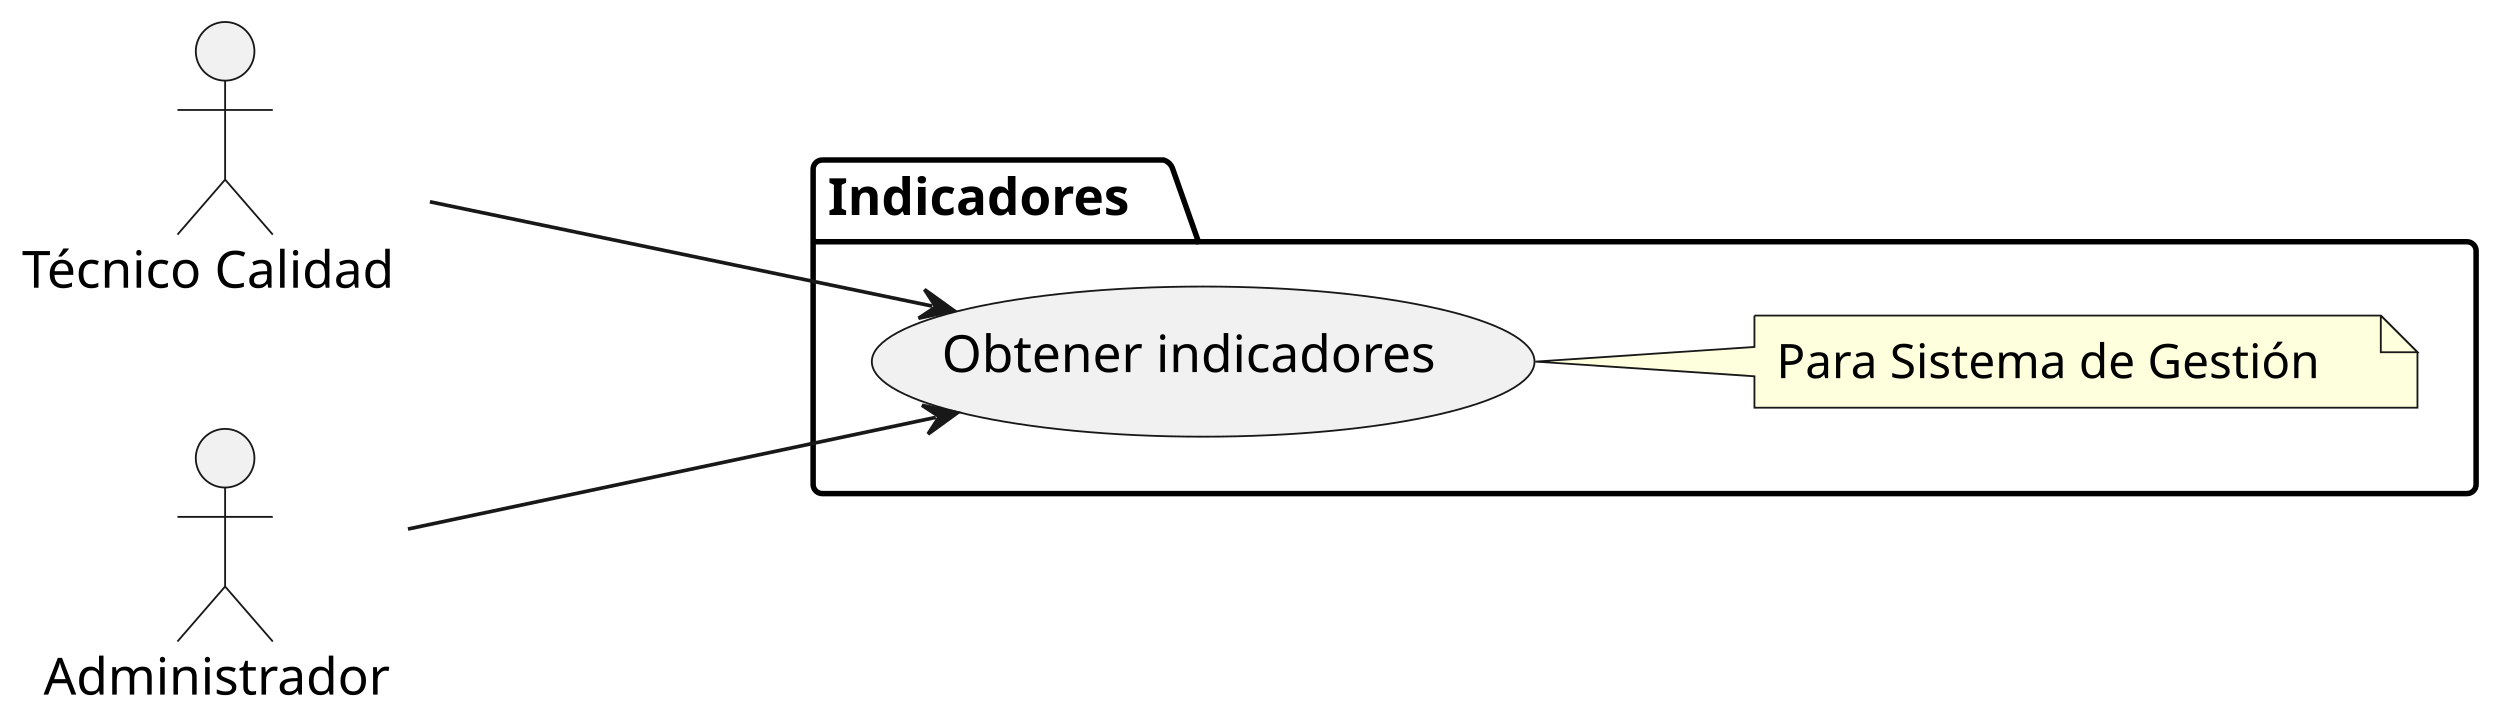
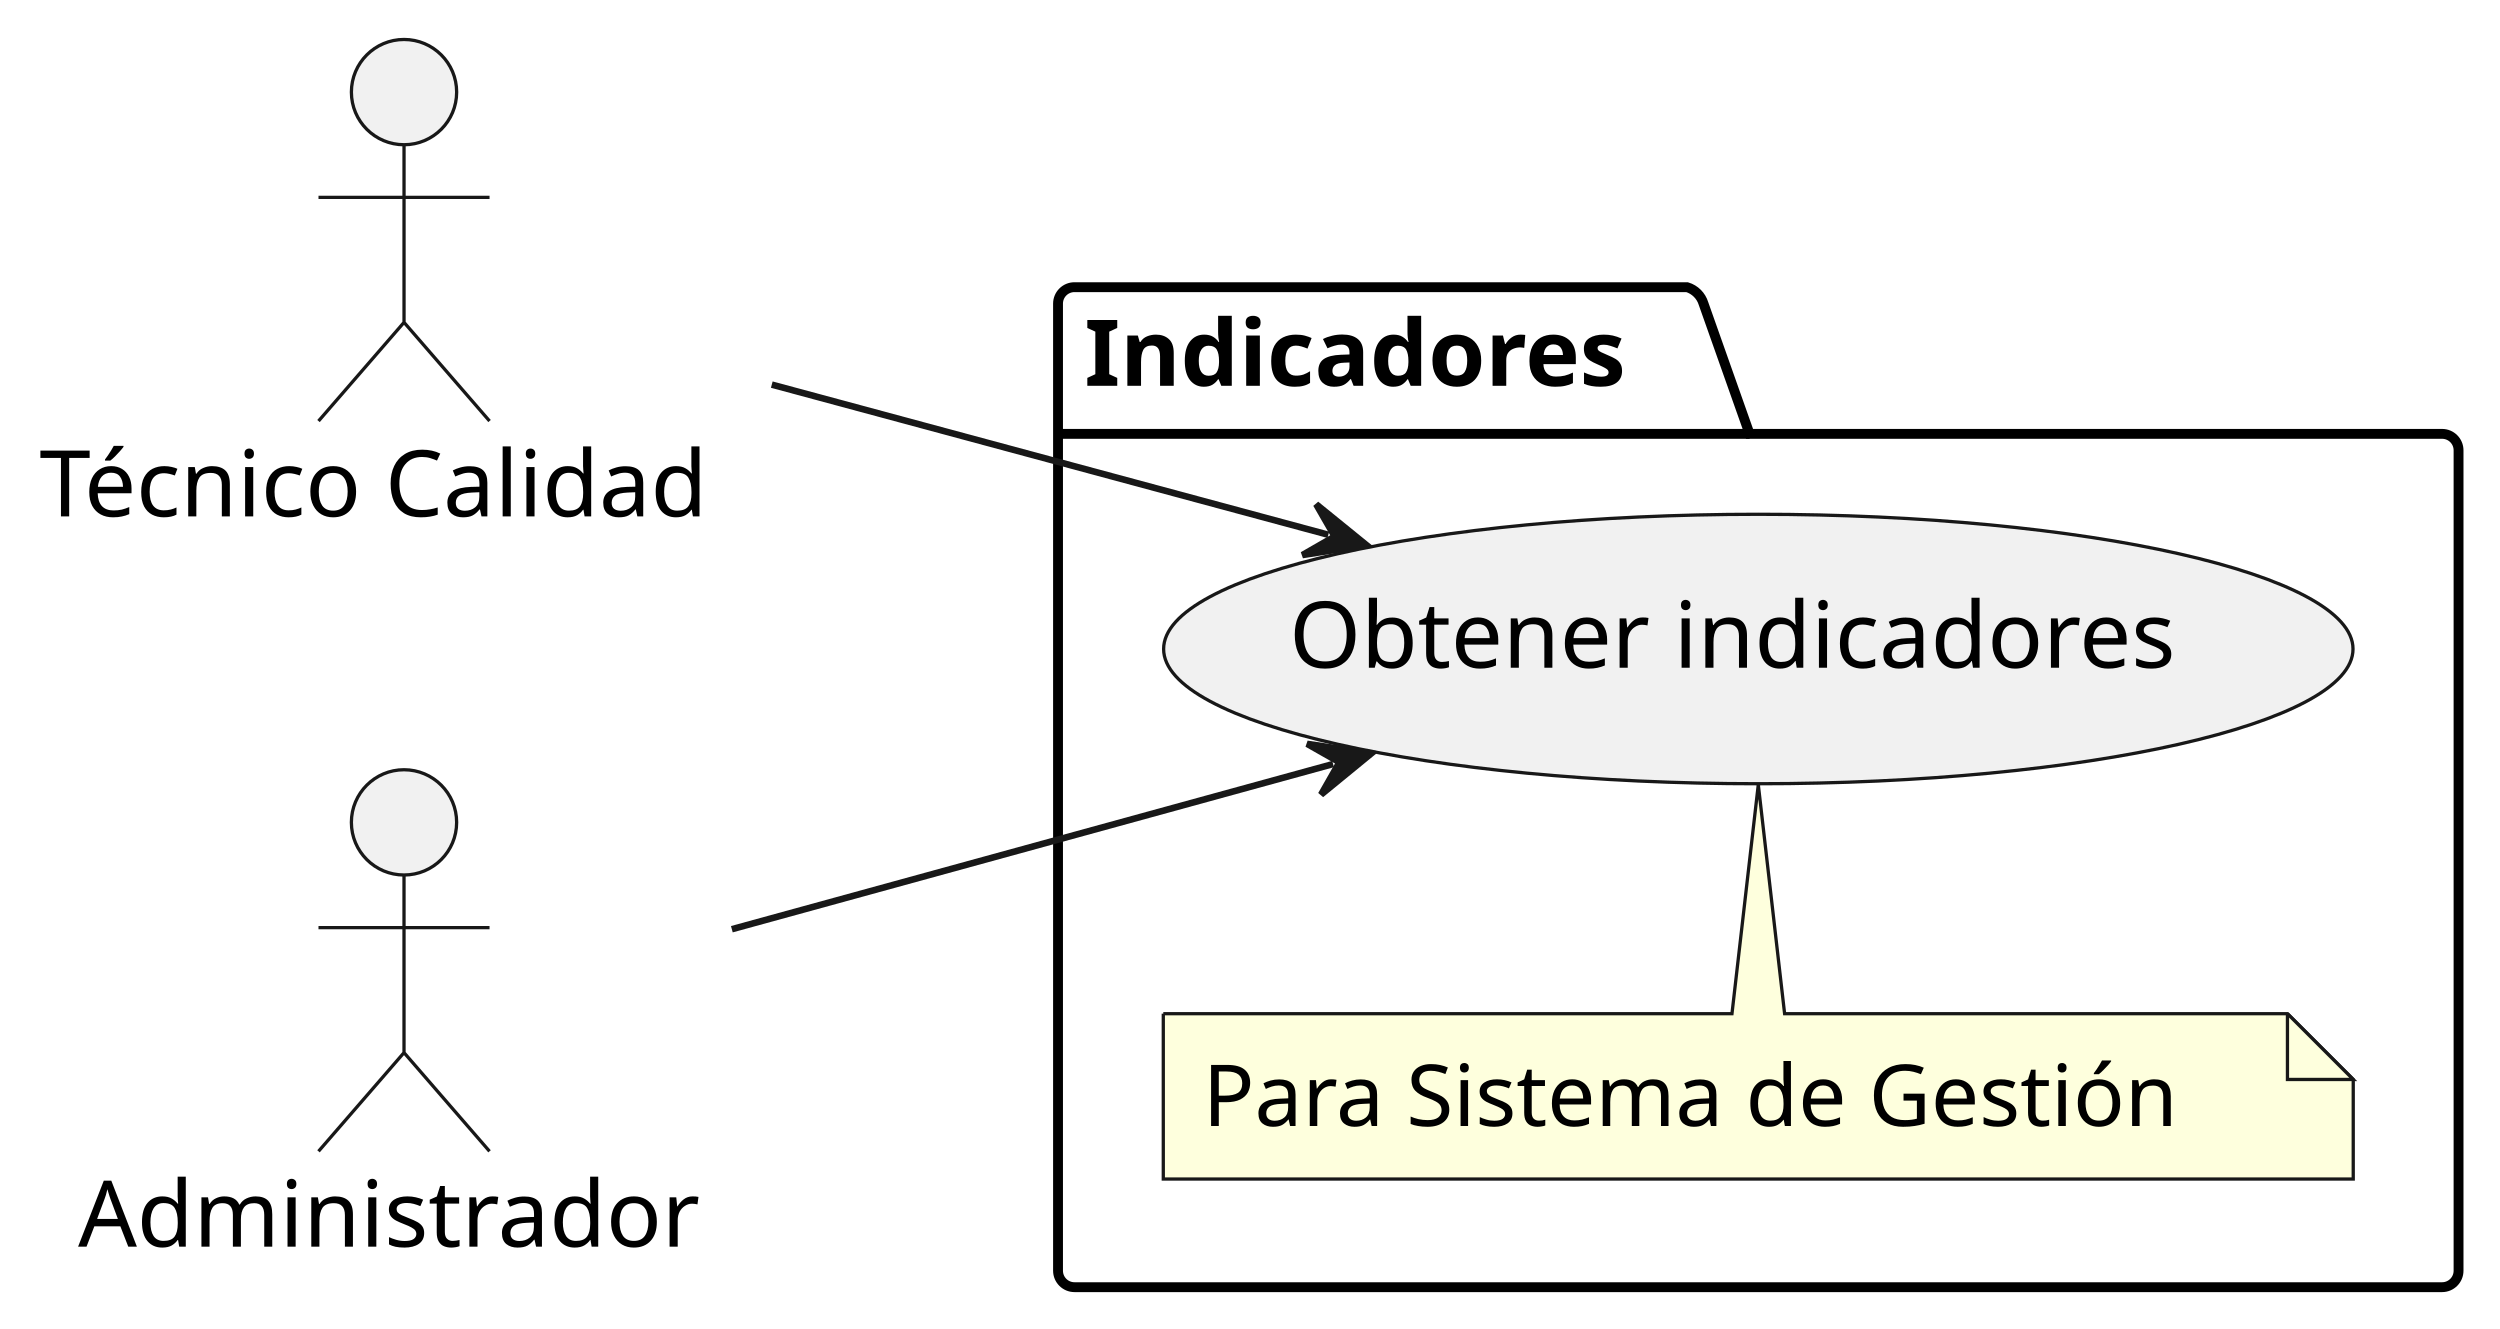
- <svg xmlns="http://www.w3.org/2000/svg" contentStyleType="text/css" data-diagram-type="DESCRIPTION" height="197px" preserveAspectRatio="none" style="width:682px;height:197px;background:#FFFFFF;" version="1.1" viewBox="0 0 682 197" width="682px" zoomAndPan="magnify">
+ <svg xmlns="http://www.w3.org/2000/svg" contentStyleType="text/css" data-diagram-type="DESCRIPTION" height="202px" preserveAspectRatio="none" style="width:380px;height:202px;background:#FFFFFF;" version="1.1" viewBox="0 0 380 202" width="380px" zoomAndPan="magnify">
  <defs />
  <g>
    <g id="cluster_indicadores">
-       <path d="M224.32,43.65 L317.434,43.65 A3.75,3.75 0 0 1 319.934,46.15 L326.934,65.947 L672.98,65.947 A2.5,2.5 0 0 1 675.48,68.447 L675.48,132.15 A2.5,2.5 0 0 1 672.98,134.65 L224.32,134.65 A2.5,2.5 0 0 1 221.82,132.15 L221.82,46.15 A2.5,2.5 0 0 1 224.32,43.65 " fill="transparent" style="stroke:#000000;stroke-width:1.5;" />
-       <line style="stroke:#000000;stroke-width:1.5;" x1="221.82" x2="326.934" y1="65.947" y2="65.947" />
-       <text fill="#000000" font-family="sans-serif" font-size="14" font-weight="bold" lengthAdjust="spacing" textLength="92.114" x="225.82" y="58.645">Indicadores</text>
+       <path d="M163.32,43.65 L256.434,43.65 A3.75,3.75 0 0 1 258.934,46.15 L265.934,65.947 L371.2,65.947 A2.5,2.5 0 0 1 373.7,68.447 L373.7,193.15 A2.5,2.5 0 0 1 371.2,195.65 L163.32,195.65 A2.5,2.5 0 0 1 160.82,193.15 L160.82,46.15 A2.5,2.5 0 0 1 163.32,43.65 " fill="transparent" style="stroke:#000000;stroke-width:1.5;" />
+       <line style="stroke:#000000;stroke-width:1.5;" x1="160.82" x2="265.934" y1="65.947" y2="65.947" />
+       <text fill="#000000" font-family="sans-serif" font-size="14" font-weight="bold" lengthAdjust="spacing" textLength="92.114" x="164.82" y="58.645">Indicadores</text>
    </g>
    <g id="elem_obtenerIndicadores">
-       <ellipse cx="328.224" cy="98.649" fill="#F1F1F1" rx="90.394" ry="20.479" style="stroke:#181818;stroke-width:0.5;" />
-       <text fill="#000000" font-family="sans-serif" font-size="14" lengthAdjust="spacing" textLength="142.632" x="256.908" y="101.495">Obtener indicadores</text>
+       <ellipse cx="267.264" cy="98.649" fill="#F1F1F1" rx="90.394" ry="20.479" style="stroke:#181818;stroke-width:0.5;" />
+       <text fill="#000000" font-family="sans-serif" font-size="14" lengthAdjust="spacing" textLength="142.632" x="195.948" y="101.495">Obtener indicadores</text>
    </g>
    <g id="elem_GMN6">
-       <path d="M478.61,86.09 L478.61,94.65 L418.83,98.65 L478.61,102.65 L478.61,111.223 A0,0 0 0 0 478.61,111.223 L659.482,111.223 A0,0 0 0 0 659.482,111.223 L659.482,96.09 L649.482,86.09 L478.61,86.09 A0,0 0 0 0 478.61,86.09 " fill="#FEFFDD" style="stroke:#181818;stroke-width:0.5;" />
-       <path d="M649.482,86.09 L649.482,96.09 L659.482,96.09 L649.482,86.09 " fill="#FEFFDD" style="stroke:#181818;stroke-width:0.5;" />
-       <text fill="#000000" font-family="sans-serif" font-size="13" lengthAdjust="spacing" textLength="159.872" x="484.61" y="103.157">Para Sistema de Gestión</text>
+       <path d="M176.82,154.08 L176.82,179.213 A0,0 0 0 0 176.82,179.213 L357.692,179.213 A0,0 0 0 0 357.692,179.213 L357.692,164.08 L347.692,154.08 L271.26,154.08 L267.26,119.27 L263.26,154.08 L176.82,154.08 A0,0 0 0 0 176.82,154.08 " fill="#FEFFDD" style="stroke:#181818;stroke-width:0.5;" />
+       <path d="M347.692,154.08 L347.692,164.08 L357.692,164.08 L347.692,154.08 " fill="#FEFFDD" style="stroke:#181818;stroke-width:0.5;" />
+       <text fill="#000000" font-family="sans-serif" font-size="13" lengthAdjust="spacing" textLength="159.872" x="182.82" y="171.147">Para Sistema de Gestión</text>
    </g>
    <g id="elem_tec">
      <ellipse cx="61.412" cy="14" fill="#F1F1F1" rx="8" ry="8" style="stroke:#181818;stroke-width:0.5;" />
      <path d="M61.412,22 L61.412,49 M48.412,30 L74.412,30 M61.412,49 L48.412,64 M61.412,49 L74.412,64 " fill="transparent" style="stroke:#181818;stroke-width:0.5;" />
      <text fill="#000000" font-family="sans-serif" font-size="14" lengthAdjust="spacing" textLength="110.824" x="6" y="78.495">Técnico Calidad</text>
    </g>
    <g id="elem_admin">
      <ellipse cx="61.41" cy="125" fill="#F1F1F1" rx="8" ry="8" style="stroke:#181818;stroke-width:0.5;" />
      <path d="M61.41,133 L61.41,160 M48.41,141 L74.41,141 M61.41,160 L48.41,175 M61.41,160 L74.41,175 " fill="transparent" style="stroke:#181818;stroke-width:0.5;" />
      <text fill="#000000" font-family="sans-serif" font-size="14" lengthAdjust="spacing" textLength="99.08" x="11.87" y="189.495">Administrador</text>
    </g>
    <g id="link_tec_obtenerIndicadores">
-       <path d="M117.28,55.05 C158.79,63.67 210.115,74.33 254.335,83.51 " fill="transparent" id="tec-to-obtenerIndicadores" style="stroke:#181818;stroke-width:1;" />
-       <polygon fill="#181818" points="260.21,84.73,252.211,78.984,255.314,83.714,250.585,86.817,260.21,84.73" style="stroke:#181818;stroke-width:1;" />
+       <path d="M117.31,58.46 C145.26,66 173.457,73.606 201.907,81.286 " fill="transparent" id="tec-to-obtenerIndicadores" style="stroke:#181818;stroke-width:1;" />
+       <polygon fill="#181818" points="207.7,82.85,200.054,76.643,202.873,81.547,197.969,84.366,207.7,82.85" style="stroke:#181818;stroke-width:1;" />
    </g>
    <g id="link_admin_obtenerIndicadores">
-       <path d="M111.29,144.32 C153.43,135.4 208.79,123.702 255.29,113.862 " fill="transparent" id="admin-to-obtenerIndicadores" style="stroke:#181818;stroke-width:1;" />
-       <polygon fill="#181818" points="261.16,112.62,251.527,110.57,256.268,113.655,253.183,118.397,261.16,112.62" style="stroke:#181818;stroke-width:1;" />
+       <path d="M111.24,141.24 C140.45,133.21 171.944,124.559 202.634,116.129 " fill="transparent" id="admin-to-obtenerIndicadores" style="stroke:#181818;stroke-width:1;" />
+       <polygon fill="#181818" points="208.42,114.54,198.682,113.067,203.599,115.864,200.801,120.781,208.42,114.54" style="stroke:#181818;stroke-width:1;" />
    </g>
  </g>
</svg>
